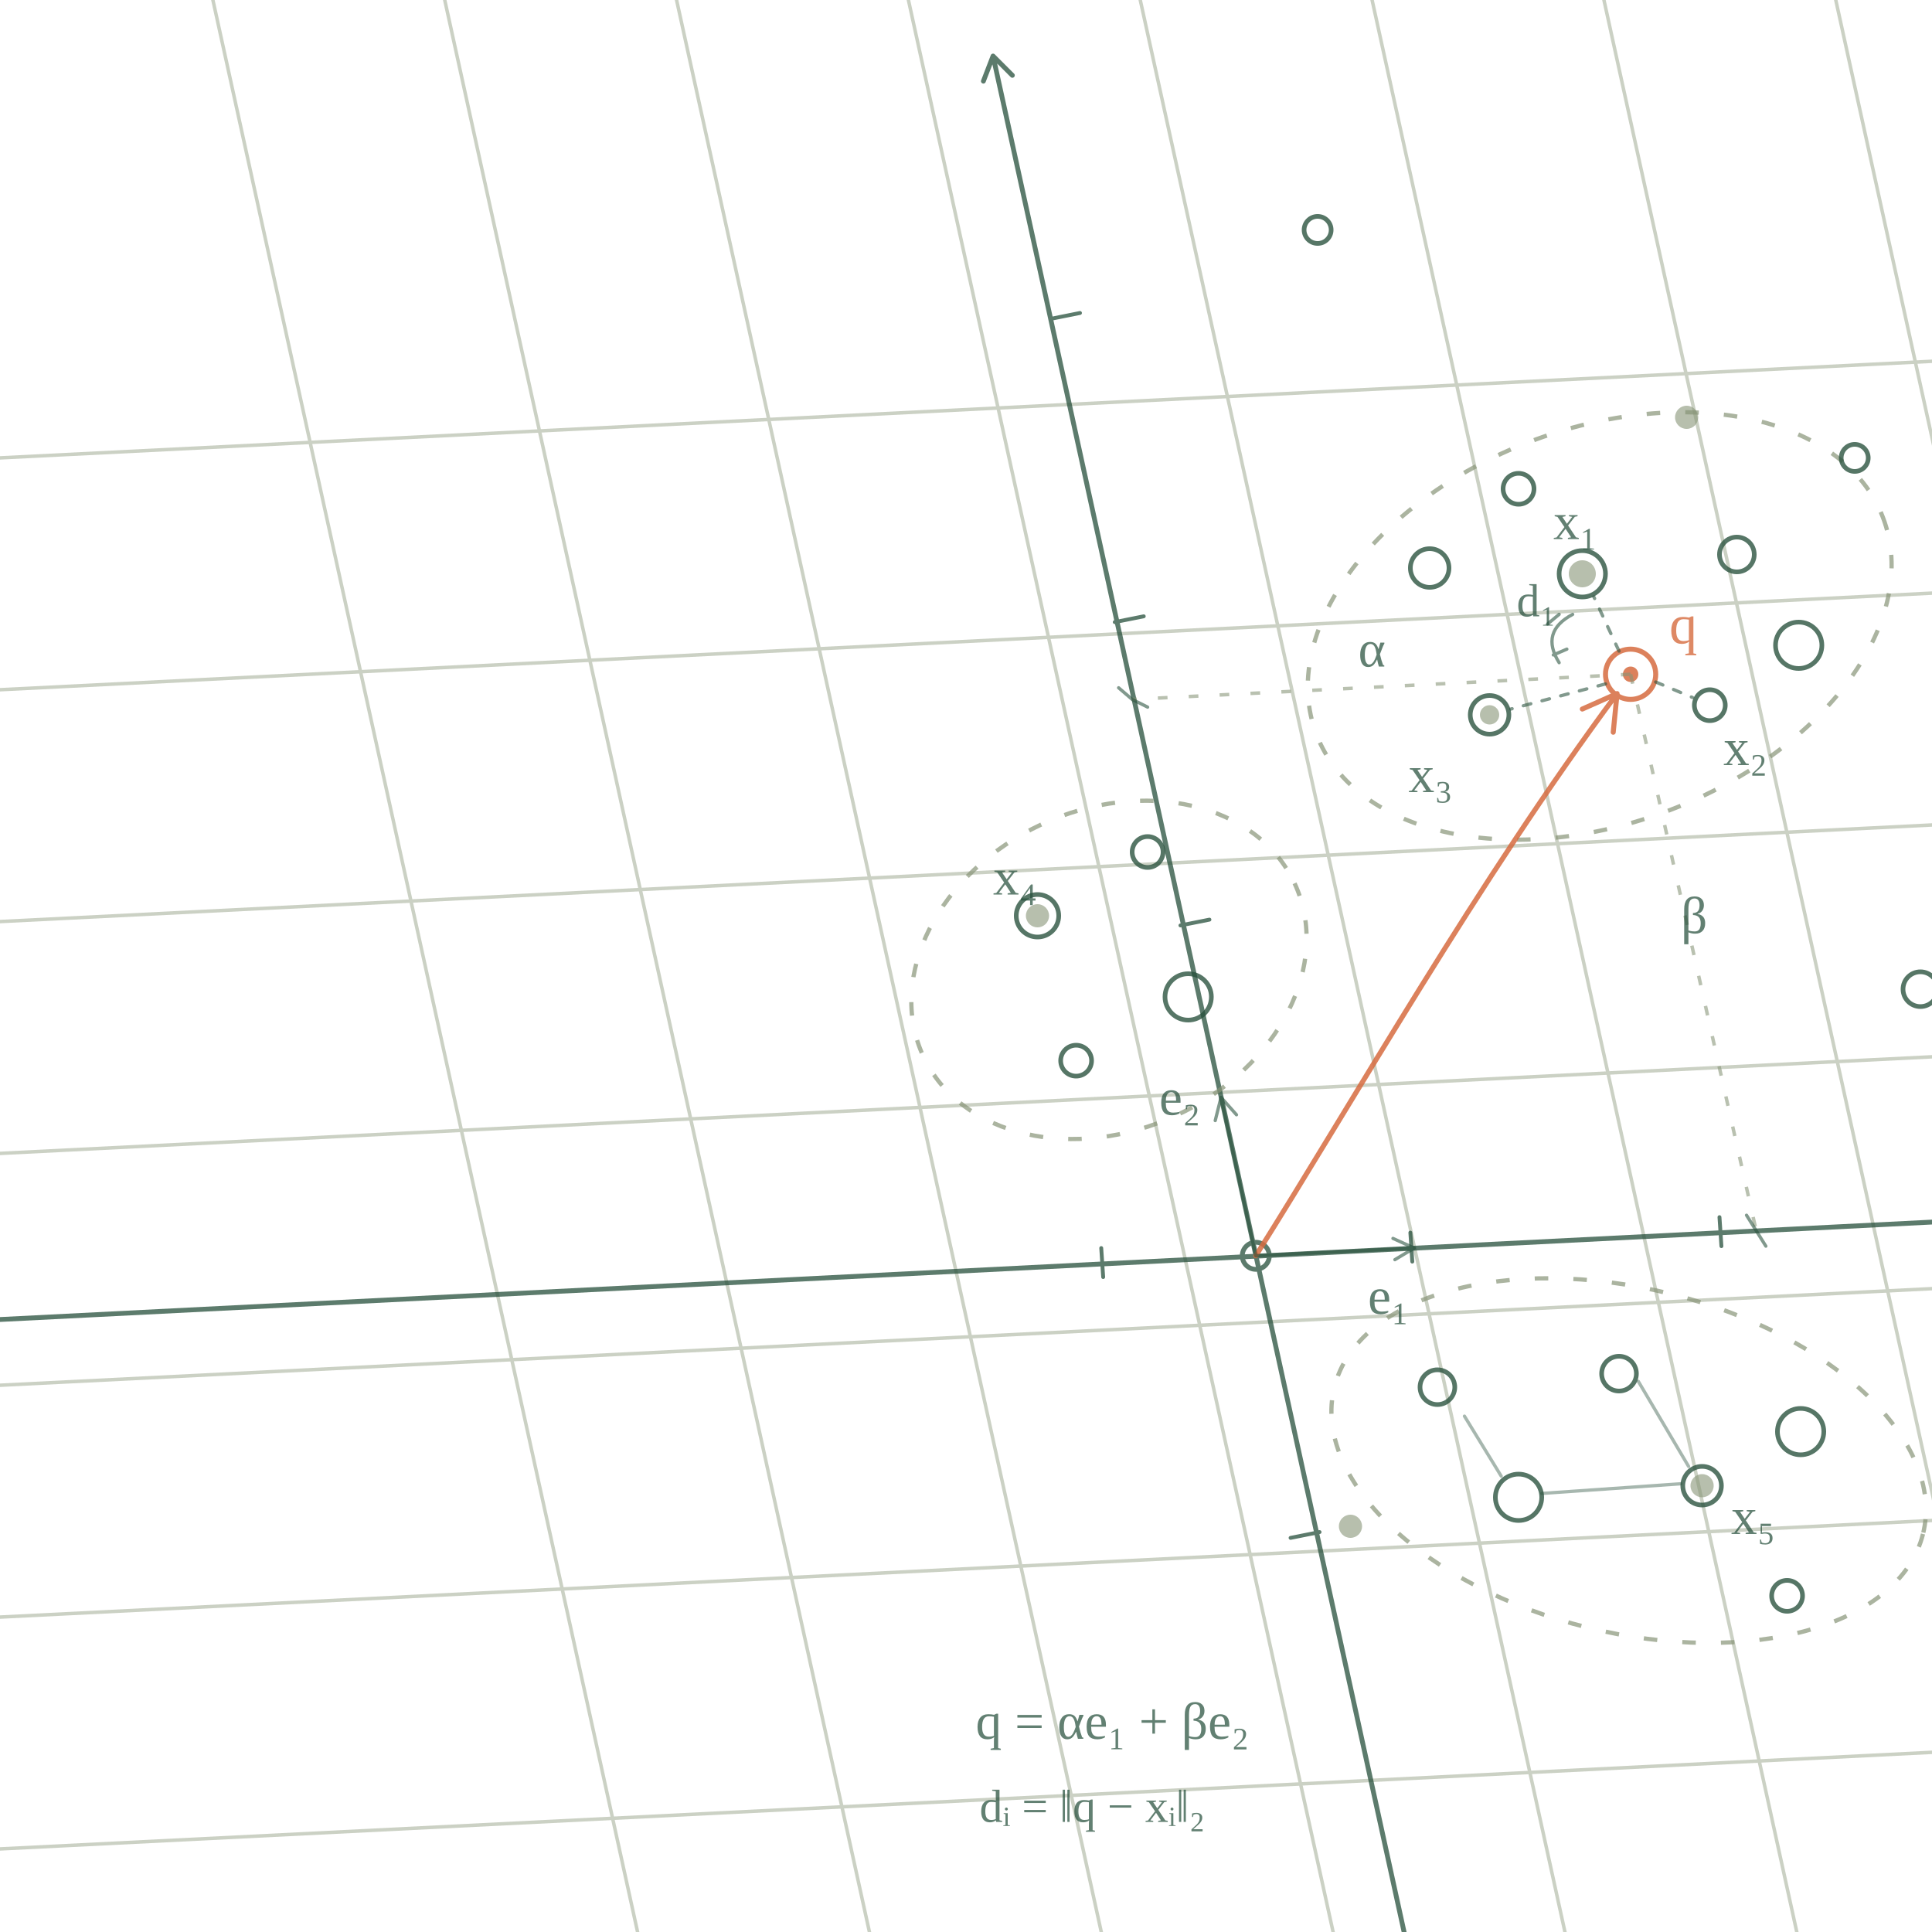
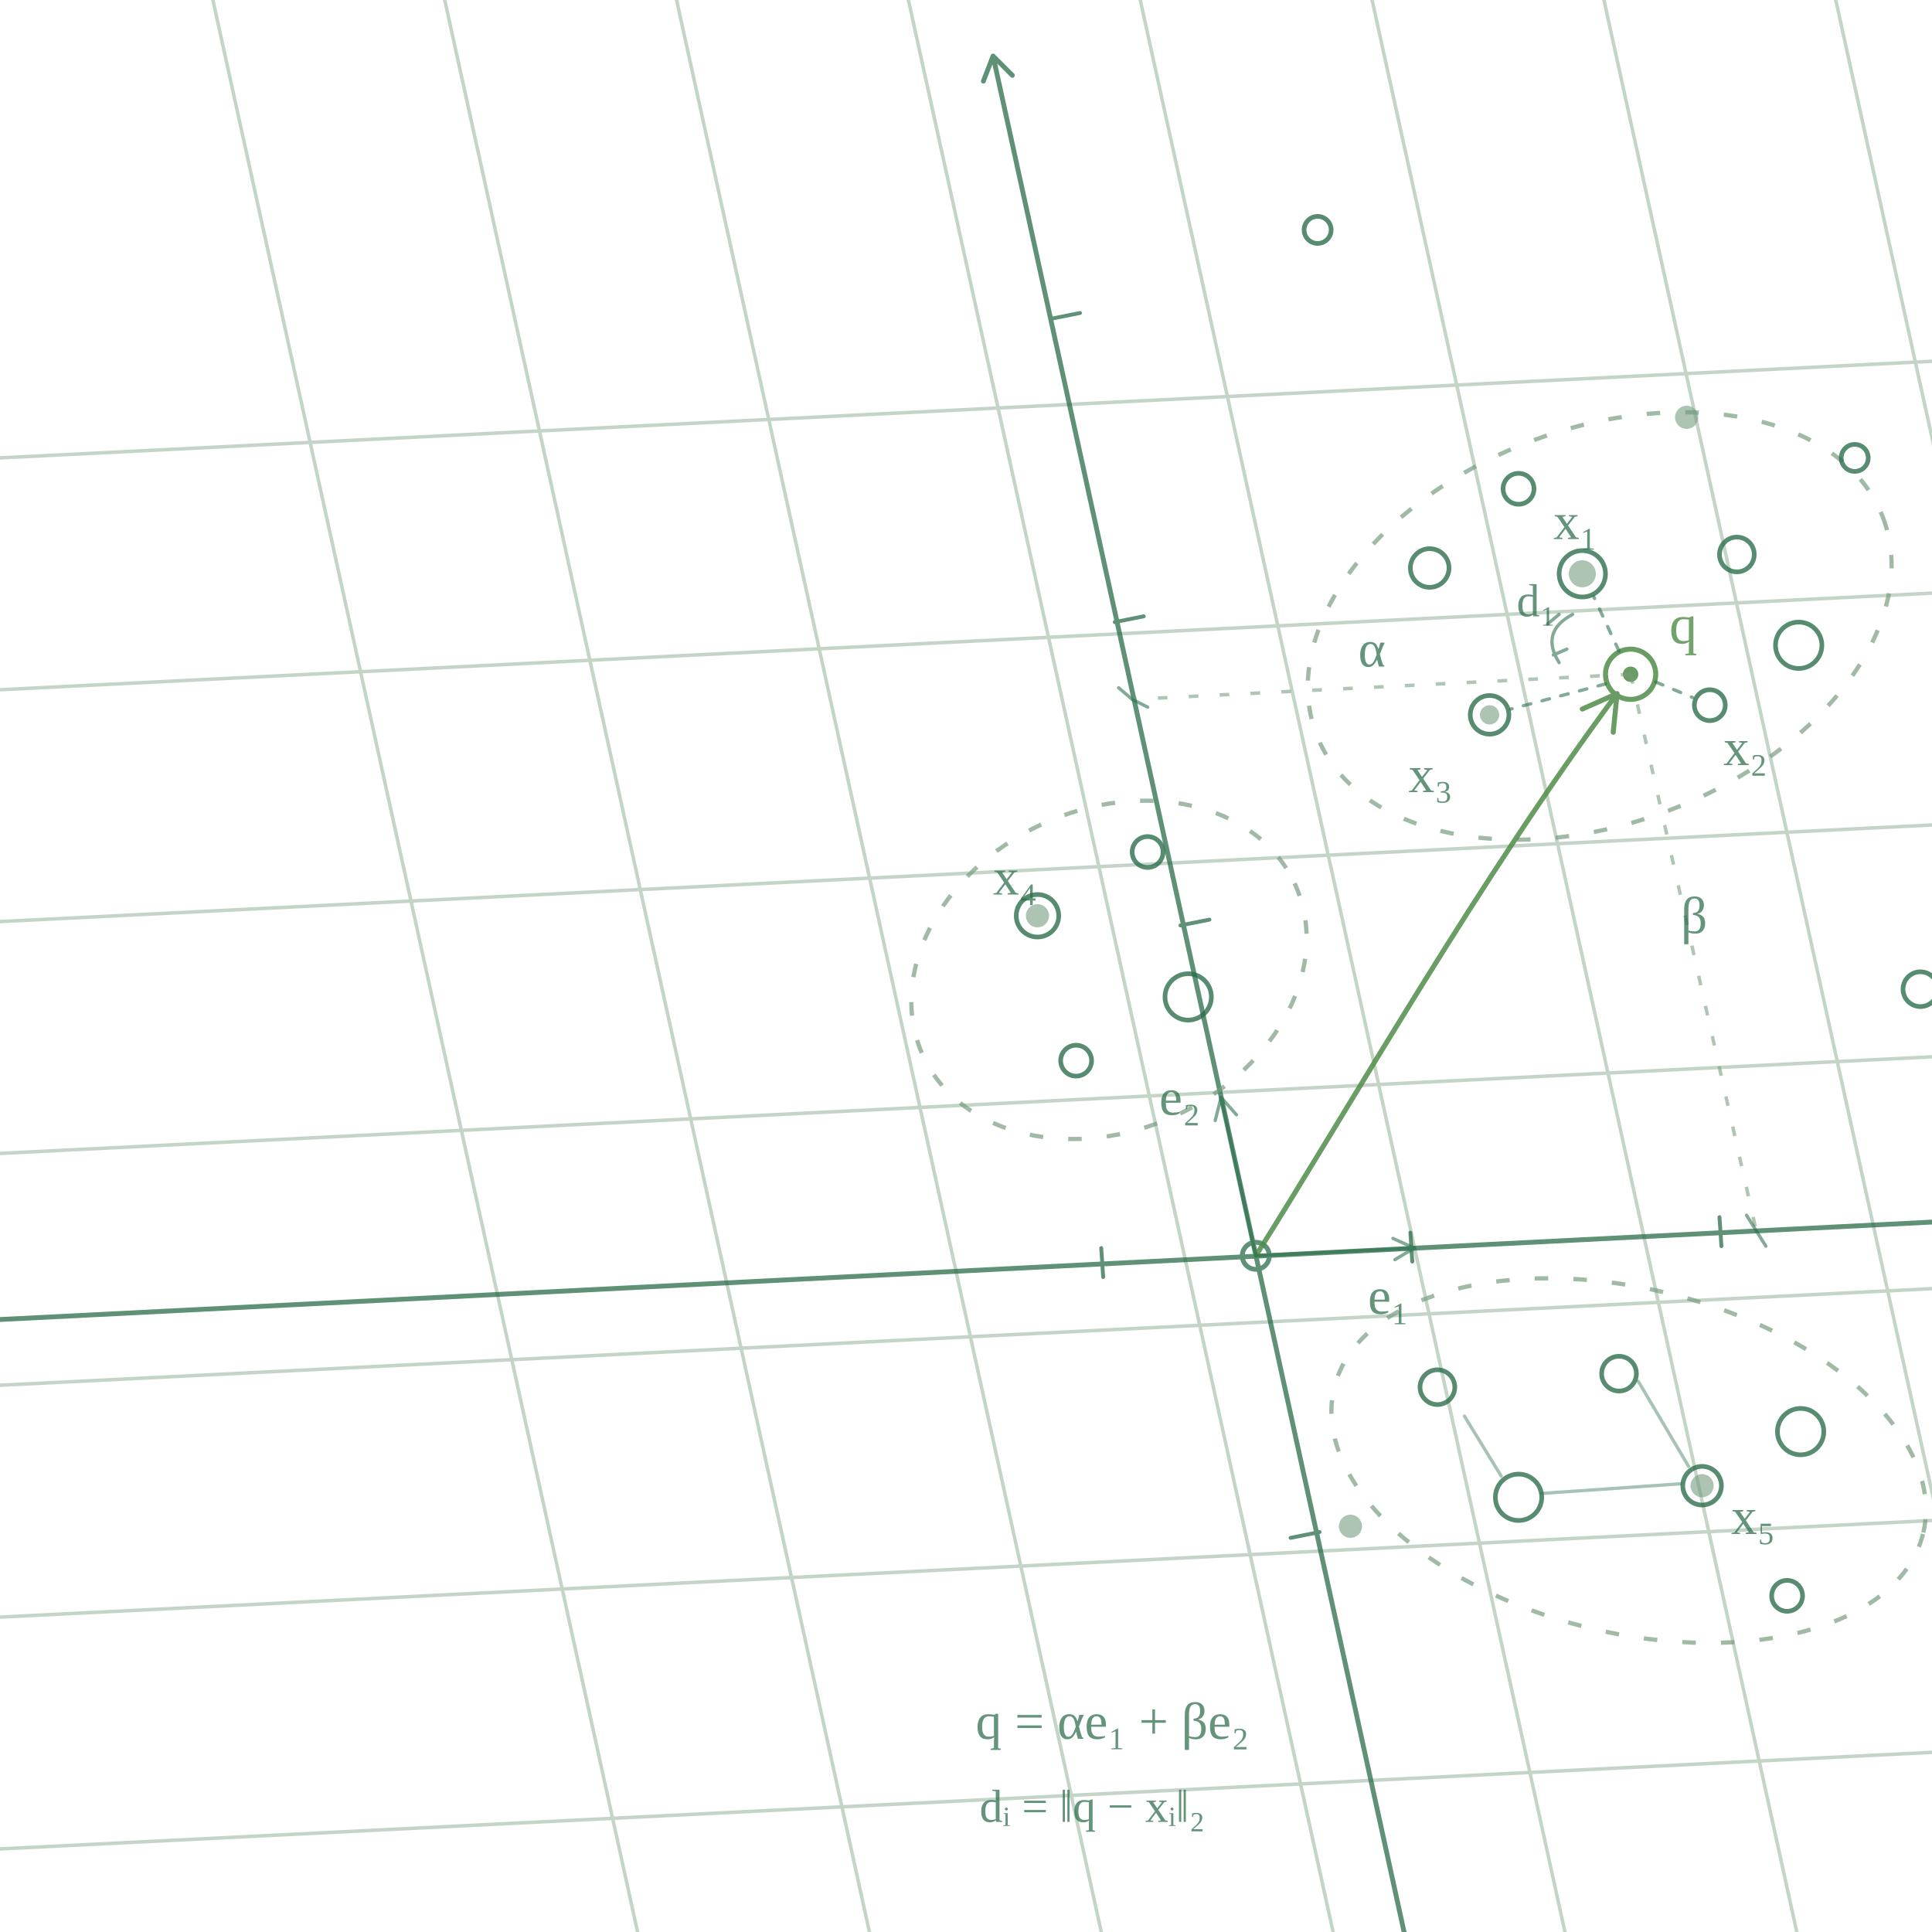
<svg xmlns="http://www.w3.org/2000/svg" viewBox="0 0 1000 1000" fill="none">
-   <g stroke="#879477" stroke-width="1.8" opacity=".43">
+   <g stroke="#779d7f" stroke-width="1.8" opacity=".43">
    <path d="M-40 239 1080 183M-40 359 1080 303M-40 479 1080 423M-40 599 1080 543M-40 719 1080 663M-40 839 1080 783M-40 959 1080 903" />
    <path d="M97-60 352 1100M217-60 472 1100M337-60 592 1100M457-60 712 1100M577-60 832 1100M697-60 952 1100M817-60 1072 1100M937-60 1192 1100" />
  </g>
-   <g stroke="#264f3b" stroke-width="2.5" stroke-linecap="round" stroke-linejoin="round" opacity=".75">
+   <g stroke="#286c48" stroke-width="2.5" stroke-linecap="round" stroke-linejoin="round" opacity=".75">
    <path d="M-60 686 1090 628M1080 621l10 7-10 8" />
    <path d="M741 1065 514 29M509 42l5-13 10 10" />
    <path d="m570 646 1 15m159-23 1 15m159-23 1 15M611 479l15-3m-49-154 15-3m-48-154 15-3m109 634 15-3" stroke-width="2" />
    <circle cx="650" cy="650" r="7" />
  </g>
-   <g stroke="#879477" stroke-width="2.2" stroke-dasharray="7 13" opacity=".7">
+   <g stroke="#779d7f" stroke-width="2.2" stroke-dasharray="7 13" opacity=".7">
    <ellipse cx="828" cy="324" rx="157" ry="102" transform="rotate(-21 828 324)" />
    <ellipse cx="843" cy="756" rx="157" ry="89" transform="rotate(14 843 756)" />
    <ellipse cx="574" cy="502" rx="106" ry="83" transform="rotate(-25 574 502)" />
  </g>
-   <g stroke="#264f3b" stroke-width="2.4" opacity=".78">
+   <g stroke="#286c48" stroke-width="2.4" opacity=".78">
    <circle cx="740" cy="294" r="10" />
    <circle cx="786" cy="253" r="8" />
    <circle cx="819" cy="297" r="12" />
    <circle cx="899" cy="287" r="9" />
    <circle cx="931" cy="334" r="12" />
    <circle cx="885" cy="365" r="8" />
    <circle cx="771" cy="370" r="10" />
    <circle cx="960" cy="237" r="7" />
    <circle cx="744" cy="718" r="9" />
    <circle cx="786" cy="775" r="12" />
    <circle cx="838" cy="711" r="9" />
    <circle cx="881" cy="769" r="10" />
    <circle cx="932" cy="741" r="12" />
    <circle cx="925" cy="826" r="8" />
    <circle cx="537" cy="474" r="11" />
    <circle cx="594" cy="441" r="8" />
    <circle cx="615" cy="516" r="12" />
    <circle cx="557" cy="549" r="8" />
    <circle cx="682" cy="119" r="7" />
    <circle cx="994" cy="512" r="9" />
    <circle cx="1046" cy="841" r="8" />
  </g>
-   <g fill="#879477" opacity=".6">
+   <g fill="#779d7f" opacity=".6">
    <circle cx="819" cy="297" r="7" />
    <circle cx="771" cy="370" r="5" />
    <circle cx="881" cy="769" r="6" />
    <circle cx="537" cy="474" r="6" />
    <circle cx="873" cy="216" r="6" />
    <circle cx="699" cy="790" r="6" />
  </g>
-   <g stroke="#d66b3f" stroke-width="2.6" stroke-linecap="round" stroke-linejoin="round" opacity=".85">
+   <g stroke="#4f8c48" stroke-width="2.6" stroke-linecap="round" stroke-linejoin="round" opacity=".85">
    <path d="M650 650c51-81 115-194 187-291m-18 8 18-8-2 20" />
    <circle cx="844" cy="349" r="13" />
-     <circle cx="844" cy="349" r="4" fill="#d66b3f" stroke="none" />
+     <circle cx="844" cy="349" r="4" fill="#4f8c48" stroke="none" />
  </g>
-   <path d="M844 349 909 637M844 349 586 362" stroke="#879477" stroke-width="1.8" stroke-dasharray="5 11" opacity=".58" />
-   <g stroke="#264f3b" stroke-width="1.7" stroke-linecap="round" stroke-linejoin="round" opacity=".58">
+   <path d="M844 349 909 637M844 349 586 362" stroke="#779d7f" stroke-width="1.8" stroke-dasharray="5 11" opacity=".58" />
+   <g stroke="#286c48" stroke-width="1.7" stroke-linecap="round" stroke-linejoin="round" opacity=".58">
    <path d="M650 650 732 646m-11-5 11 5-10 6M650 650 632 568m-3 12 3-12 8 9" />
    <path d="M586 362l-7-6m7 6 8 4M909 637l-5-8m5 8 5 8" />
    <path d="M838 337 825 309M857 353 876 361M831 354 782 367" stroke-dasharray="4 6" />
    <path d="M814 318q-17 9-7 25M801 323l6-5m-3 21 7-3" />
    <path d="M758 733 777 764M798 773 870 768M848 715 874 759" opacity=".7" />
  </g>
-   <g fill="#264f3b" font-family="Georgia, 'Times New Roman', serif" font-size="27" opacity=".72">
+   <g fill="#286c48" font-family="Georgia, 'Times New Roman', serif" font-size="27" opacity=".72">
    <text x="708" y="680">e₁</text>
    <text x="600" y="577">e₂</text>
    <text x="804" y="279">x₁</text>
    <text x="892" y="396">x₂</text>
    <text x="729" y="410">x₃</text>
    <text x="514" y="463">x₄</text>
    <text x="896" y="794">x₅</text>
    <text x="785" y="319" font-size="24">d₁</text>
    <text x="703" y="345">α</text>
    <text x="870" y="483">β</text>
    <text x="505" y="900">q = αe₁ + βe₂</text>
    <text x="507" y="943" font-size="24">dᵢ = ‖q − xᵢ‖₂</text>
  </g>
-   <text x="864" y="333" fill="#d66b3f" font-family="Georgia, 'Times New Roman', serif" font-size="29" opacity=".8">q</text>
+   <text x="864" y="333" fill="#4f8c48" font-family="Georgia, 'Times New Roman', serif" font-size="29" opacity=".8">q</text>
</svg>
